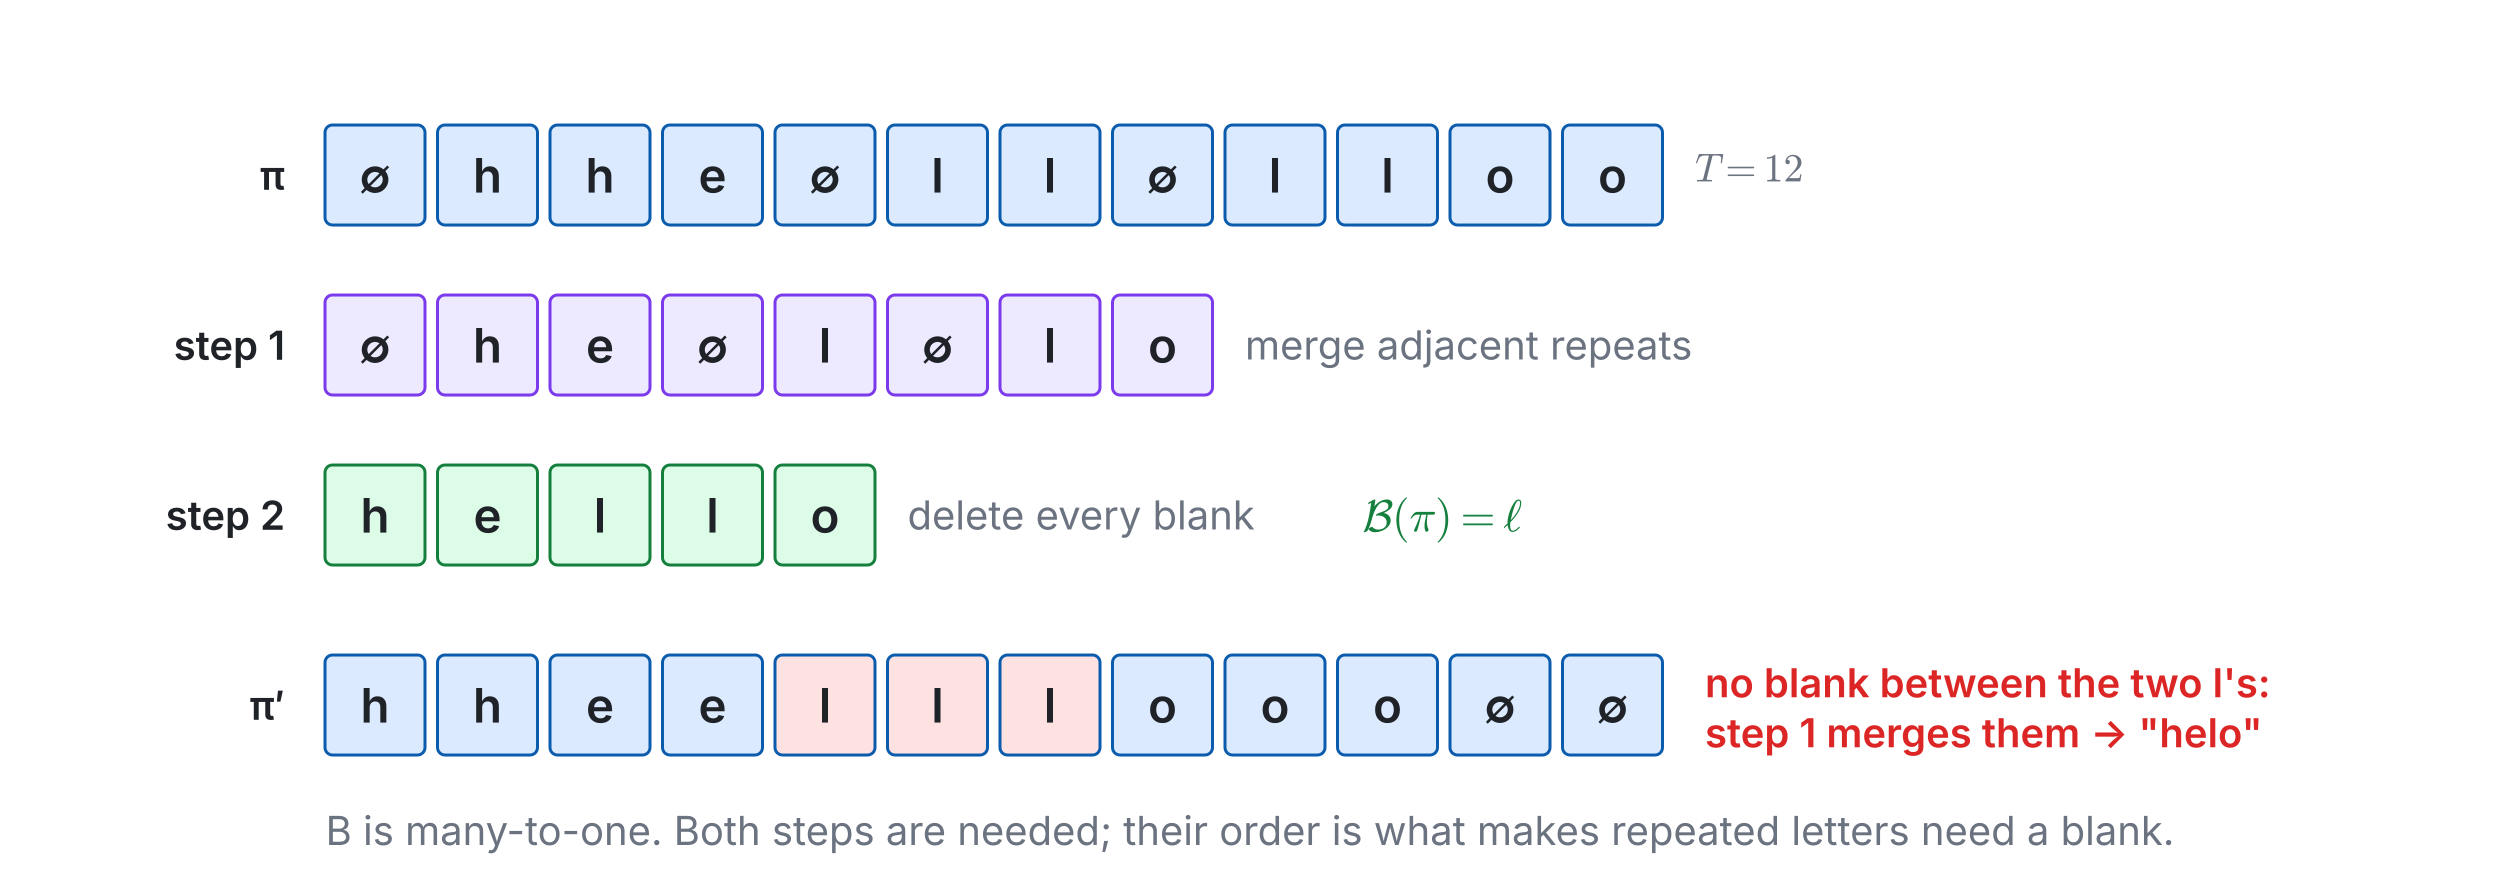
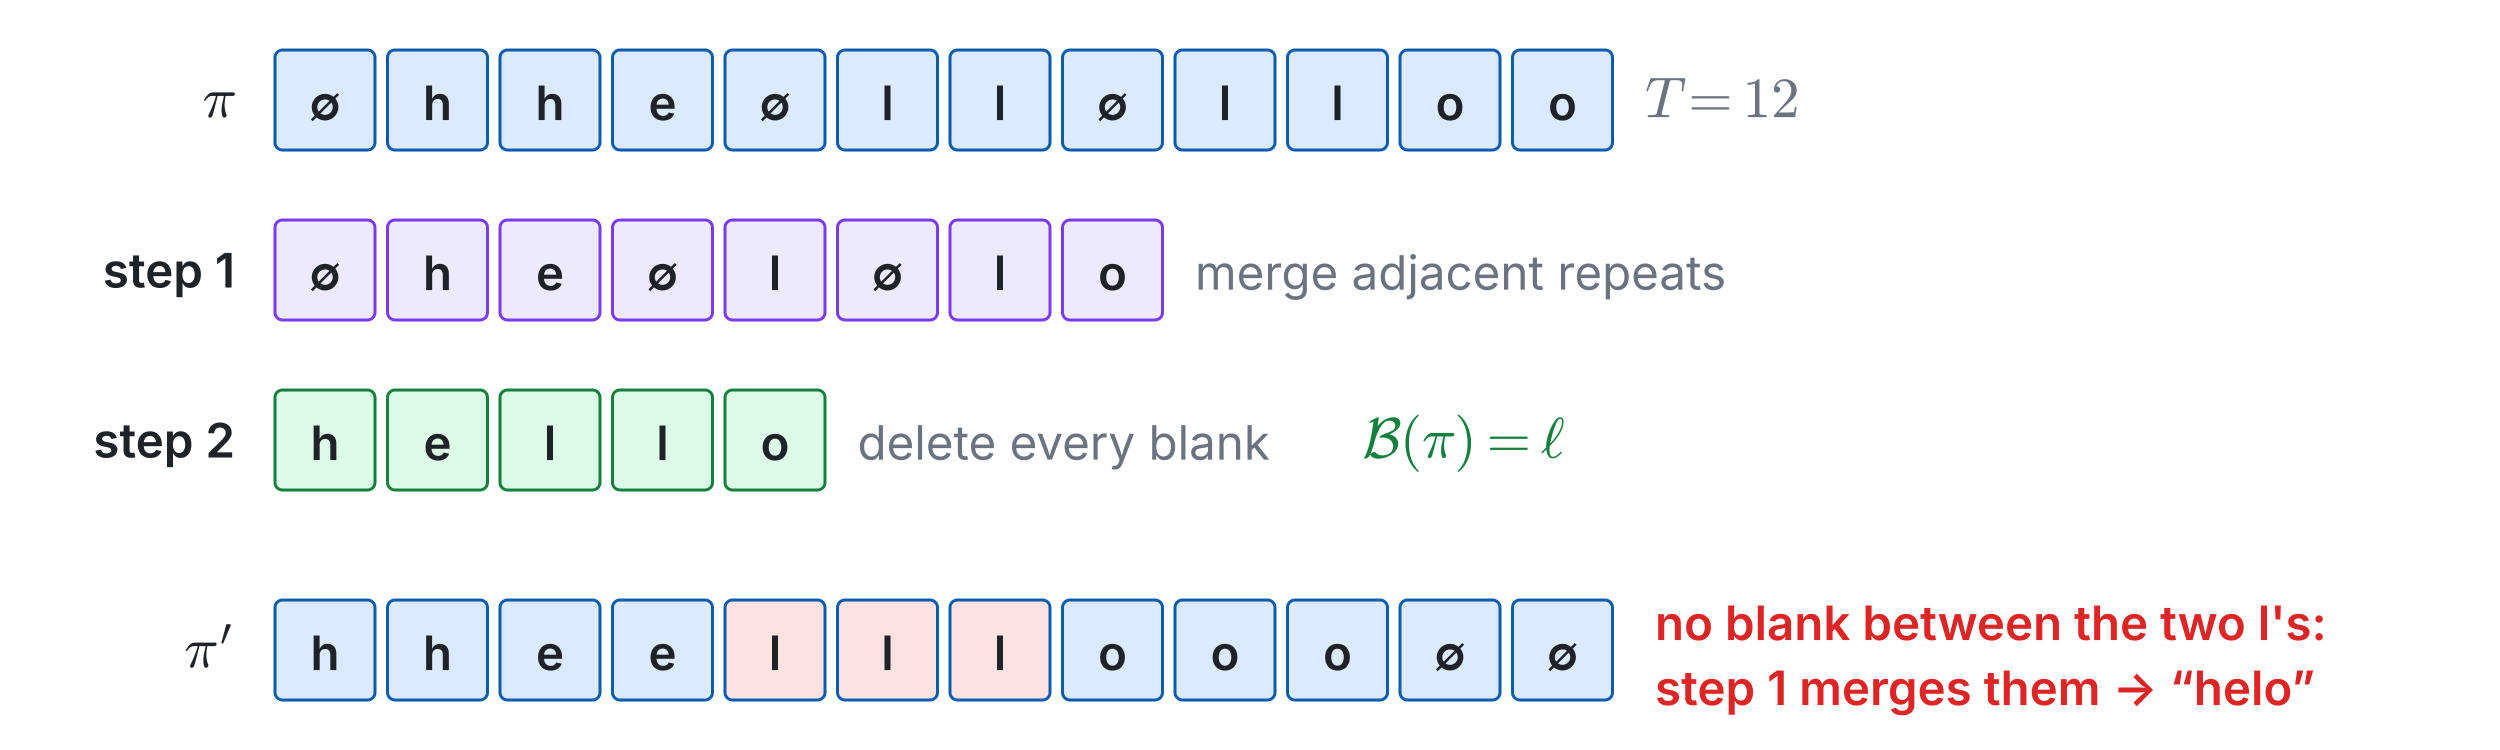
- <svg xmlns="http://www.w3.org/2000/svg" xmlns:xlink="http://www.w3.org/1999/xlink" viewBox="0 0 1000 350" width="100%" role="img" font-family="system-ui,-apple-system,Segoe UI,sans-serif">
+ <svg xmlns="http://www.w3.org/2000/svg" xmlns:xlink="http://www.w3.org/1999/xlink" viewBox="0 0 1000 300" width="100%" role="img" font-family="system-ui,-apple-system,Segoe UI,sans-serif">
  <g class="fragment" data-fragment-index="0">
-     <rect x="130.0" y="50.0" width="40.0" height="40.0" rx="3" fill="#dbeafe" stroke="#0b5cad" stroke-width="1.2" />
-     <text x="150.0" y="70.0" font-size="19" font-weight="600" fill="#1f2328" text-anchor="middle" dominant-baseline="middle">∅</text>
-     <rect x="175.0" y="50.0" width="40.0" height="40.0" rx="3" fill="#dbeafe" stroke="#0b5cad" stroke-width="1.2" />
-     <text x="195.0" y="70.0" font-size="19" font-weight="600" fill="#1f2328" text-anchor="middle" dominant-baseline="middle">h</text>
-     <rect x="220.0" y="50.0" width="40.0" height="40.0" rx="3" fill="#dbeafe" stroke="#0b5cad" stroke-width="1.2" />
-     <text x="240.0" y="70.0" font-size="19" font-weight="600" fill="#1f2328" text-anchor="middle" dominant-baseline="middle">h</text>
-     <rect x="265.0" y="50.0" width="40.0" height="40.0" rx="3" fill="#dbeafe" stroke="#0b5cad" stroke-width="1.2" />
-     <text x="285.0" y="70.0" font-size="19" font-weight="600" fill="#1f2328" text-anchor="middle" dominant-baseline="middle">e</text>
-     <rect x="310.0" y="50.0" width="40.0" height="40.0" rx="3" fill="#dbeafe" stroke="#0b5cad" stroke-width="1.2" />
-     <text x="330.0" y="70.0" font-size="19" font-weight="600" fill="#1f2328" text-anchor="middle" dominant-baseline="middle">∅</text>
-     <rect x="355.0" y="50.0" width="40.0" height="40.0" rx="3" fill="#dbeafe" stroke="#0b5cad" stroke-width="1.2" />
-     <text x="375.0" y="70.0" font-size="19" font-weight="600" fill="#1f2328" text-anchor="middle" dominant-baseline="middle">l</text>
-     <rect x="400.0" y="50.0" width="40.0" height="40.0" rx="3" fill="#dbeafe" stroke="#0b5cad" stroke-width="1.2" />
-     <text x="420.0" y="70.0" font-size="19" font-weight="600" fill="#1f2328" text-anchor="middle" dominant-baseline="middle">l</text>
-     <rect x="445.0" y="50.0" width="40.0" height="40.0" rx="3" fill="#dbeafe" stroke="#0b5cad" stroke-width="1.2" />
-     <text x="465.0" y="70.0" font-size="19" font-weight="600" fill="#1f2328" text-anchor="middle" dominant-baseline="middle">∅</text>
-     <rect x="490.0" y="50.0" width="40.0" height="40.0" rx="3" fill="#dbeafe" stroke="#0b5cad" stroke-width="1.2" />
-     <text x="510.0" y="70.0" font-size="19" font-weight="600" fill="#1f2328" text-anchor="middle" dominant-baseline="middle">l</text>
-     <rect x="535.0" y="50.0" width="40.0" height="40.0" rx="3" fill="#dbeafe" stroke="#0b5cad" stroke-width="1.2" />
-     <text x="555.0" y="70.0" font-size="19" font-weight="600" fill="#1f2328" text-anchor="middle" dominant-baseline="middle">l</text>
-     <rect x="580.0" y="50.0" width="40.0" height="40.0" rx="3" fill="#dbeafe" stroke="#0b5cad" stroke-width="1.2" />
-     <text x="600.0" y="70.0" font-size="19" font-weight="600" fill="#1f2328" text-anchor="middle" dominant-baseline="middle">o</text>
-     <rect x="625.0" y="50.0" width="40.0" height="40.0" rx="3" fill="#dbeafe" stroke="#0b5cad" stroke-width="1.2" />
-     <text x="645.0" y="70.0" font-size="19" font-weight="600" fill="#1f2328" text-anchor="middle" dominant-baseline="middle">o</text>
-     <text x="114.0" y="70.0" font-size="16" font-weight="600" fill="#1f2328" text-anchor="end" dominant-baseline="middle">π</text>
-     <svg x="678" y="60.515" width="43.52" height="15.485" viewBox="0 0 43.52 15.485">
+     <rect x="110.0" y="20.0" width="40.0" height="40.0" rx="3" fill="#dbeafe" stroke="#0b5cad" stroke-width="1.2" />
+     <text x="130.0" y="41.0" font-size="19" font-weight="600" fill="#1f2328" text-anchor="middle" dominant-baseline="middle">∅</text>
+     <rect x="155.0" y="20.0" width="40.0" height="40.0" rx="3" fill="#dbeafe" stroke="#0b5cad" stroke-width="1.2" />
+     <text x="175.0" y="41.0" font-size="19" font-weight="600" fill="#1f2328" text-anchor="middle" dominant-baseline="middle">h</text>
+     <rect x="200.0" y="20.0" width="40.0" height="40.0" rx="3" fill="#dbeafe" stroke="#0b5cad" stroke-width="1.2" />
+     <text x="220.0" y="41.0" font-size="19" font-weight="600" fill="#1f2328" text-anchor="middle" dominant-baseline="middle">h</text>
+     <rect x="245.0" y="20.0" width="40.0" height="40.0" rx="3" fill="#dbeafe" stroke="#0b5cad" stroke-width="1.2" />
+     <text x="265.0" y="41.0" font-size="19" font-weight="600" fill="#1f2328" text-anchor="middle" dominant-baseline="middle">e</text>
+     <rect x="290.0" y="20.0" width="40.0" height="40.0" rx="3" fill="#dbeafe" stroke="#0b5cad" stroke-width="1.2" />
+     <text x="310.0" y="41.0" font-size="19" font-weight="600" fill="#1f2328" text-anchor="middle" dominant-baseline="middle">∅</text>
+     <rect x="335.0" y="20.0" width="40.0" height="40.0" rx="3" fill="#dbeafe" stroke="#0b5cad" stroke-width="1.2" />
+     <text x="355.0" y="41.0" font-size="19" font-weight="600" fill="#1f2328" text-anchor="middle" dominant-baseline="middle">l</text>
+     <rect x="380.0" y="20.0" width="40.0" height="40.0" rx="3" fill="#dbeafe" stroke="#0b5cad" stroke-width="1.2" />
+     <text x="400.0" y="41.0" font-size="19" font-weight="600" fill="#1f2328" text-anchor="middle" dominant-baseline="middle">l</text>
+     <rect x="425.0" y="20.0" width="40.0" height="40.0" rx="3" fill="#dbeafe" stroke="#0b5cad" stroke-width="1.2" />
+     <text x="445.0" y="41.0" font-size="19" font-weight="600" fill="#1f2328" text-anchor="middle" dominant-baseline="middle">∅</text>
+     <rect x="470.0" y="20.0" width="40.0" height="40.0" rx="3" fill="#dbeafe" stroke="#0b5cad" stroke-width="1.2" />
+     <text x="490.0" y="41.0" font-size="19" font-weight="600" fill="#1f2328" text-anchor="middle" dominant-baseline="middle">l</text>
+     <rect x="515.0" y="20.0" width="40.0" height="40.0" rx="3" fill="#dbeafe" stroke="#0b5cad" stroke-width="1.2" />
+     <text x="535.0" y="41.0" font-size="19" font-weight="600" fill="#1f2328" text-anchor="middle" dominant-baseline="middle">l</text>
+     <rect x="560.0" y="20.0" width="40.0" height="40.0" rx="3" fill="#dbeafe" stroke="#0b5cad" stroke-width="1.2" />
+     <text x="580.0" y="41.0" font-size="19" font-weight="600" fill="#1f2328" text-anchor="middle" dominant-baseline="middle">o</text>
+     <rect x="605.0" y="20.0" width="40.0" height="40.0" rx="3" fill="#dbeafe" stroke="#0b5cad" stroke-width="1.2" />
+     <text x="625.0" y="41.0" font-size="19" font-weight="600" fill="#1f2328" text-anchor="middle" dominant-baseline="middle">o</text>
+     <svg x="81.004" y="29.676" width="12.996" height="22.066" viewBox="0 0 12.996 22.066">
      <defs>
        <style type="text/css">*{stroke-linejoin: round; stroke-linecap: butt}</style>
      </defs>
      <g id="w3t26-figure_1">
        <g id="w3t26-patch_1">
-           <path d="M 0 15.485  L 43.52 15.485  L 43.52 0  L 0 0  L 0 15.485  z " style="fill: none" />
+           <path d="M 0 22.066  L 12.996 22.066  L 12.996 0  L 0 0  L 0 22.066  z " style="fill: none" />
        </g>
        <g id="w3t26-text_1">
-           <g style="fill: #6b7280" transform="translate(0 12.1575) scale(0.16 -0.16)">
+           <g style="fill: #1f2328" transform="translate(0 17.32444) scale(0.228 -0.228)">
            <defs>
-               <path id="w3t26-Cmmi10-54" d="M 294 84  Q 297 100 308 140  Q 319 181 336 203  Q 353 225 384 225  Q 934 225 1113 256  Q 1284 300 1319 441  L 2194 3956  Q 2222 4034 2222 4097  Q 2222 4147 1997 4147  L 1625 4147  Q 1197 4147 964 4015  Q 731 3884 622 3668  Q 513 3453 341 2963  Q 319 2906 275 2906  L 219 2906  Q 153 2906 153 2988  L 609 4313  Q 622 4372 672 4372  L 4453 4372  Q 4519 4372 4519 4288  L 4306 2963  Q 4306 2944 4284 2925  Q 4263 2906 4244 2906  L 4184 2906  Q 4122 2906 4122 2988  Q 4191 3441 4191 3628  Q 4191 3853 4097 3968  Q 4003 4084 3853 4115  Q 3703 4147 3463 4147  L 3084 4147  Q 2913 4147 2853 4115  Q 2794 4084 2753 3928  L 1875 416  Q 1872 403 1870 390  Q 1869 378 1863 359  Q 1863 278 1959 256  Q 2125 225 2669 225  Q 2731 225 2731 141  Q 2709 50 2696 25  Q 2684 0 2625 0  L 359 0  Q 294 0 294 84  z " transform="scale(0.015625)" />
-               <path id="w3t26-Cmr10-3d" d="M 481 850  Q 428 850 393 890  Q 359 931 359 978  Q 359 1031 393 1068  Q 428 1106 481 1106  L 4500 1106  Q 4547 1106 4581 1068  Q 4616 1031 4616 978  Q 4616 931 4581 890  Q 4547 850 4500 850  L 481 850  z M 481 2094  Q 428 2094 393 2131  Q 359 2169 359 2222  Q 359 2269 393 2309  Q 428 2350 481 2350  L 4500 2350  Q 4547 2350 4581 2309  Q 4616 2269 4616 2222  Q 4616 2169 4581 2131  Q 4547 2094 4500 2094  L 481 2094  z " transform="scale(0.015625)" />
-               <path id="w3t26-Cmr10-31" d="M 594 0  L 594 225  Q 1394 225 1394 428  L 1394 3788  Q 1063 3628 556 3628  L 556 3853  Q 1341 3853 1741 4263  L 1831 4263  Q 1853 4263 1873 4245  Q 1894 4228 1894 4206  L 1894 428  Q 1894 225 2694 225  L 2694 0  L 594 0  z " transform="scale(0.015625)" />
-               <path id="w3t26-Cmr10-32" d="M 319 0  L 319 172  Q 319 188 331 206  L 1325 1306  Q 1550 1550 1690 1715  Q 1831 1881 1968 2097  Q 2106 2313 2186 2536  Q 2266 2759 2266 3009  Q 2266 3272 2169 3511  Q 2072 3750 1880 3894  Q 1688 4038 1416 4038  Q 1138 4038 916 3870  Q 694 3703 603 3438  Q 628 3444 672 3444  Q 816 3444 917 3347  Q 1019 3250 1019 3097  Q 1019 2950 917 2848  Q 816 2747 672 2747  Q 522 2747 420 2851  Q 319 2956 319 3097  Q 319 3338 409 3548  Q 500 3759 670 3923  Q 841 4088 1055 4175  Q 1269 4263 1509 4263  Q 1875 4263 2190 4108  Q 2506 3953 2690 3670  Q 2875 3388 2875 3009  Q 2875 2731 2753 2481  Q 2631 2231 2440 2026  Q 2250 1822 1953 1562  Q 1656 1303 1563 1216  L 838 519  L 1453 519  Q 1906 519 2211 526  Q 2516 534 2534 550  Q 2609 631 2688 1141  L 2875 1141  L 2694 0  L 319 0  z " transform="scale(0.015625)" />
+               <path id="w3t26-Cmmi10-bc" d="M 647 109  Q 647 144 672 213  Q 850 584 1004 942  Q 1159 1300 1282 1639  Q 1406 1978 1509 2363  L 1100 2363  Q 866 2363 662 2216  Q 459 2069 325 1844  Q 313 1819 288 1819  L 213 1819  Q 153 1819 153 1881  Q 153 1894 166 1919  Q 375 2275 614 2517  Q 853 2759 1153 2759  L 3475 2759  Q 3541 2759 3587 2715  Q 3634 2672 3634 2597  Q 3634 2503 3567 2433  Q 3500 2363 3406 2363  L 2591 2363  Q 2488 1859 2478 1381  Q 2478 766 2694 269  Q 2713 231 2713 191  Q 2713 122 2672 62  Q 2631 3 2567 -34  Q 2503 -72 2431 -72  Q 2263 -72 2200 203  Q 2138 478 2138 738  Q 2138 1103 2200 1442  Q 2263 1781 2400 2363  L 1703 2363  Q 1197 313 1094 103  Q 1003 -72 844 -72  Q 766 -72 706 -20  Q 647 31 647 109  z " transform="scale(0.015625)" />
            </defs>
-             <use xlink:href="#w3t26-Cmmi10-54" transform="translate(0 0.6875)" />
-             <use xlink:href="#w3t26-Cmr10-3d" transform="translate(75.95703 0.6875)" />
-             <use xlink:href="#w3t26-Cmr10-31" transform="translate(171.2012 0.6875)" />
-             <use xlink:href="#w3t26-Cmr10-32" transform="translate(221.2012 0.6875)" />
+             <use xlink:href="#w3t26-Cmmi10-bc" transform="translate(0 0.890625)" />
+           </g>
+         </g>
+       </g>
+     </svg>
+     <svg x="658" y="29.676" width="62.016" height="22.066" viewBox="0 0 62.016 22.066">
+       <defs>
+         <style type="text/css">*{stroke-linejoin: round; stroke-linecap: butt}</style>
+       </defs>
+       <g id="w3t27-figure_1">
+         <g id="w3t27-patch_1">
+           <path d="M 0 22.066  L 62.016 22.066  L 62.016 0  L 0 0  L 0 22.066  z " style="fill: none" />
+         </g>
+         <g id="w3t27-text_1">
+           <g style="fill: #6b7280" transform="translate(0 17.32444) scale(0.228 -0.228)">
+             <defs>
+               <path id="w3t27-Cmmi10-54" d="M 294 84  Q 297 100 308 140  Q 319 181 336 203  Q 353 225 384 225  Q 934 225 1113 256  Q 1284 300 1319 441  L 2194 3956  Q 2222 4034 2222 4097  Q 2222 4147 1997 4147  L 1625 4147  Q 1197 4147 964 4015  Q 731 3884 622 3668  Q 513 3453 341 2963  Q 319 2906 275 2906  L 219 2906  Q 153 2906 153 2988  L 609 4313  Q 622 4372 672 4372  L 4453 4372  Q 4519 4372 4519 4288  L 4306 2963  Q 4306 2944 4284 2925  Q 4263 2906 4244 2906  L 4184 2906  Q 4122 2906 4122 2988  Q 4191 3441 4191 3628  Q 4191 3853 4097 3968  Q 4003 4084 3853 4115  Q 3703 4147 3463 4147  L 3084 4147  Q 2913 4147 2853 4115  Q 2794 4084 2753 3928  L 1875 416  Q 1872 403 1870 390  Q 1869 378 1863 359  Q 1863 278 1959 256  Q 2125 225 2669 225  Q 2731 225 2731 141  Q 2709 50 2696 25  Q 2684 0 2625 0  L 359 0  Q 294 0 294 84  z " transform="scale(0.015625)" />
+               <path id="w3t27-Cmr10-3d" d="M 481 850  Q 428 850 393 890  Q 359 931 359 978  Q 359 1031 393 1068  Q 428 1106 481 1106  L 4500 1106  Q 4547 1106 4581 1068  Q 4616 1031 4616 978  Q 4616 931 4581 890  Q 4547 850 4500 850  L 481 850  z M 481 2094  Q 428 2094 393 2131  Q 359 2169 359 2222  Q 359 2269 393 2309  Q 428 2350 481 2350  L 4500 2350  Q 4547 2350 4581 2309  Q 4616 2269 4616 2222  Q 4616 2169 4581 2131  Q 4547 2094 4500 2094  L 481 2094  z " transform="scale(0.015625)" />
+               <path id="w3t27-Cmr10-31" d="M 594 0  L 594 225  Q 1394 225 1394 428  L 1394 3788  Q 1063 3628 556 3628  L 556 3853  Q 1341 3853 1741 4263  L 1831 4263  Q 1853 4263 1873 4245  Q 1894 4228 1894 4206  L 1894 428  Q 1894 225 2694 225  L 2694 0  L 594 0  z " transform="scale(0.015625)" />
+               <path id="w3t27-Cmr10-32" d="M 319 0  L 319 172  Q 319 188 331 206  L 1325 1306  Q 1550 1550 1690 1715  Q 1831 1881 1968 2097  Q 2106 2313 2186 2536  Q 2266 2759 2266 3009  Q 2266 3272 2169 3511  Q 2072 3750 1880 3894  Q 1688 4038 1416 4038  Q 1138 4038 916 3870  Q 694 3703 603 3438  Q 628 3444 672 3444  Q 816 3444 917 3347  Q 1019 3250 1019 3097  Q 1019 2950 917 2848  Q 816 2747 672 2747  Q 522 2747 420 2851  Q 319 2956 319 3097  Q 319 3338 409 3548  Q 500 3759 670 3923  Q 841 4088 1055 4175  Q 1269 4263 1509 4263  Q 1875 4263 2190 4108  Q 2506 3953 2690 3670  Q 2875 3388 2875 3009  Q 2875 2731 2753 2481  Q 2631 2231 2440 2026  Q 2250 1822 1953 1562  Q 1656 1303 1563 1216  L 838 519  L 1453 519  Q 1906 519 2211 526  Q 2516 534 2534 550  Q 2609 631 2688 1141  L 2875 1141  L 2694 0  L 319 0  z " transform="scale(0.015625)" />
+             </defs>
+             <use xlink:href="#w3t27-Cmmi10-54" transform="translate(0 0.6875)" />
+             <use xlink:href="#w3t27-Cmr10-3d" transform="translate(75.95703 0.6875)" />
+             <use xlink:href="#w3t27-Cmr10-31" transform="translate(171.2012 0.6875)" />
+             <use xlink:href="#w3t27-Cmr10-32" transform="translate(221.2012 0.6875)" />
          </g>
        </g>
      </g>
    </svg>
  </g>
  <g class="fragment" data-fragment-index="1">
-     <rect x="130.0" y="118.0" width="40.0" height="40.0" rx="3" fill="#ede9fe" stroke="#7c3aed" stroke-width="1.2" />
-     <text x="150.0" y="138.0" font-size="19" font-weight="600" fill="#1f2328" text-anchor="middle" dominant-baseline="middle">∅</text>
-     <rect x="175.0" y="118.0" width="40.0" height="40.0" rx="3" fill="#ede9fe" stroke="#7c3aed" stroke-width="1.2" />
-     <text x="195.0" y="138.0" font-size="19" font-weight="600" fill="#1f2328" text-anchor="middle" dominant-baseline="middle">h</text>
-     <rect x="220.0" y="118.0" width="40.0" height="40.0" rx="3" fill="#ede9fe" stroke="#7c3aed" stroke-width="1.2" />
-     <text x="240.0" y="138.0" font-size="19" font-weight="600" fill="#1f2328" text-anchor="middle" dominant-baseline="middle">e</text>
-     <rect x="265.0" y="118.0" width="40.0" height="40.0" rx="3" fill="#ede9fe" stroke="#7c3aed" stroke-width="1.2" />
-     <text x="285.0" y="138.0" font-size="19" font-weight="600" fill="#1f2328" text-anchor="middle" dominant-baseline="middle">∅</text>
-     <rect x="310.0" y="118.0" width="40.0" height="40.0" rx="3" fill="#ede9fe" stroke="#7c3aed" stroke-width="1.2" />
-     <text x="330.0" y="138.0" font-size="19" font-weight="600" fill="#1f2328" text-anchor="middle" dominant-baseline="middle">l</text>
-     <rect x="355.0" y="118.0" width="40.0" height="40.0" rx="3" fill="#ede9fe" stroke="#7c3aed" stroke-width="1.2" />
-     <text x="375.0" y="138.0" font-size="19" font-weight="600" fill="#1f2328" text-anchor="middle" dominant-baseline="middle">∅</text>
-     <rect x="400.0" y="118.0" width="40.0" height="40.0" rx="3" fill="#ede9fe" stroke="#7c3aed" stroke-width="1.2" />
-     <text x="420.0" y="138.0" font-size="19" font-weight="600" fill="#1f2328" text-anchor="middle" dominant-baseline="middle">l</text>
-     <rect x="445.0" y="118.0" width="40.0" height="40.0" rx="3" fill="#ede9fe" stroke="#7c3aed" stroke-width="1.2" />
-     <text x="465.0" y="138.0" font-size="19" font-weight="600" fill="#1f2328" text-anchor="middle" dominant-baseline="middle">o</text>
-     <text x="114.0" y="138.0" font-size="16" font-weight="600" fill="#1f2328" text-anchor="end" dominant-baseline="middle">step 1</text>
-     <text x="498.0" y="138.0" font-size="16" font-weight="400" fill="#6b7280" text-anchor="start" dominant-baseline="middle">merge adjacent repeats</text>
+     <rect x="110.0" y="88.0" width="40.0" height="40.0" rx="3" fill="#ede9fe" stroke="#7c3aed" stroke-width="1.2" />
+     <text x="130.0" y="109.0" font-size="19" font-weight="600" fill="#1f2328" text-anchor="middle" dominant-baseline="middle">∅</text>
+     <rect x="155.0" y="88.0" width="40.0" height="40.0" rx="3" fill="#ede9fe" stroke="#7c3aed" stroke-width="1.2" />
+     <text x="175.0" y="109.0" font-size="19" font-weight="600" fill="#1f2328" text-anchor="middle" dominant-baseline="middle">h</text>
+     <rect x="200.0" y="88.0" width="40.0" height="40.0" rx="3" fill="#ede9fe" stroke="#7c3aed" stroke-width="1.2" />
+     <text x="220.0" y="109.0" font-size="19" font-weight="600" fill="#1f2328" text-anchor="middle" dominant-baseline="middle">e</text>
+     <rect x="245.0" y="88.0" width="40.0" height="40.0" rx="3" fill="#ede9fe" stroke="#7c3aed" stroke-width="1.2" />
+     <text x="265.0" y="109.0" font-size="19" font-weight="600" fill="#1f2328" text-anchor="middle" dominant-baseline="middle">∅</text>
+     <rect x="290.0" y="88.0" width="40.0" height="40.0" rx="3" fill="#ede9fe" stroke="#7c3aed" stroke-width="1.2" />
+     <text x="310.0" y="109.0" font-size="19" font-weight="600" fill="#1f2328" text-anchor="middle" dominant-baseline="middle">l</text>
+     <rect x="335.0" y="88.0" width="40.0" height="40.0" rx="3" fill="#ede9fe" stroke="#7c3aed" stroke-width="1.2" />
+     <text x="355.0" y="109.0" font-size="19" font-weight="600" fill="#1f2328" text-anchor="middle" dominant-baseline="middle">∅</text>
+     <rect x="380.0" y="88.0" width="40.0" height="40.0" rx="3" fill="#ede9fe" stroke="#7c3aed" stroke-width="1.2" />
+     <text x="400.0" y="109.0" font-size="19" font-weight="600" fill="#1f2328" text-anchor="middle" dominant-baseline="middle">l</text>
+     <rect x="425.0" y="88.0" width="40.0" height="40.0" rx="3" fill="#ede9fe" stroke="#7c3aed" stroke-width="1.2" />
+     <text x="445.0" y="109.0" font-size="19" font-weight="600" fill="#1f2328" text-anchor="middle" dominant-baseline="middle">o</text>
+     <text x="94.0" y="115.0" font-size="19" font-weight="600" fill="#1f2328" text-anchor="end" dominant-baseline="auto">step 1</text>
+     <text x="478.0" y="109.0" font-size="19" font-weight="400" fill="#6b7280" text-anchor="start" dominant-baseline="middle">merge adjacent repeats</text>
  </g>
  <g class="fragment" data-fragment-index="2">
-     <rect x="130.0" y="186.0" width="40.0" height="40.0" rx="3" fill="#dcfce7" stroke="#15803d" stroke-width="1.2" />
-     <text x="150.0" y="206.0" font-size="19" font-weight="600" fill="#1f2328" text-anchor="middle" dominant-baseline="middle">h</text>
-     <rect x="175.0" y="186.0" width="40.0" height="40.0" rx="3" fill="#dcfce7" stroke="#15803d" stroke-width="1.2" />
-     <text x="195.0" y="206.0" font-size="19" font-weight="600" fill="#1f2328" text-anchor="middle" dominant-baseline="middle">e</text>
-     <rect x="220.0" y="186.0" width="40.0" height="40.0" rx="3" fill="#dcfce7" stroke="#15803d" stroke-width="1.2" />
-     <text x="240.0" y="206.0" font-size="19" font-weight="600" fill="#1f2328" text-anchor="middle" dominant-baseline="middle">l</text>
-     <rect x="265.0" y="186.0" width="40.0" height="40.0" rx="3" fill="#dcfce7" stroke="#15803d" stroke-width="1.2" />
-     <text x="285.0" y="206.0" font-size="19" font-weight="600" fill="#1f2328" text-anchor="middle" dominant-baseline="middle">l</text>
-     <rect x="310.0" y="186.0" width="40.0" height="40.0" rx="3" fill="#dcfce7" stroke="#15803d" stroke-width="1.2" />
-     <text x="330.0" y="206.0" font-size="19" font-weight="600" fill="#1f2328" text-anchor="middle" dominant-baseline="middle">o</text>
-     <text x="114.0" y="206.0" font-size="16" font-weight="600" fill="#1f2328" text-anchor="end" dominant-baseline="middle">step 2</text>
-     <text x="363.0" y="206.0" font-size="16" font-weight="400" fill="#6b7280" text-anchor="start" dominant-baseline="middle">delete every blank</text>
-     <svg x="545" y="199" width="63.9" height="18" viewBox="0 0 63.9 18">
+     <rect x="110.0" y="156.0" width="40.0" height="40.0" rx="3" fill="#dcfce7" stroke="#15803d" stroke-width="1.2" />
+     <text x="130.0" y="177.0" font-size="19" font-weight="600" fill="#1f2328" text-anchor="middle" dominant-baseline="middle">h</text>
+     <rect x="155.0" y="156.0" width="40.0" height="40.0" rx="3" fill="#dcfce7" stroke="#15803d" stroke-width="1.2" />
+     <text x="175.0" y="177.0" font-size="19" font-weight="600" fill="#1f2328" text-anchor="middle" dominant-baseline="middle">e</text>
+     <rect x="200.0" y="156.0" width="40.0" height="40.0" rx="3" fill="#dcfce7" stroke="#15803d" stroke-width="1.2" />
+     <text x="220.0" y="177.0" font-size="19" font-weight="600" fill="#1f2328" text-anchor="middle" dominant-baseline="middle">l</text>
+     <rect x="245.0" y="156.0" width="40.0" height="40.0" rx="3" fill="#dcfce7" stroke="#15803d" stroke-width="1.2" />
+     <text x="265.0" y="177.0" font-size="19" font-weight="600" fill="#1f2328" text-anchor="middle" dominant-baseline="middle">l</text>
+     <rect x="290.0" y="156.0" width="40.0" height="40.0" rx="3" fill="#dcfce7" stroke="#15803d" stroke-width="1.2" />
+     <text x="310.0" y="177.0" font-size="19" font-weight="600" fill="#1f2328" text-anchor="middle" dominant-baseline="middle">o</text>
+     <text x="94.0" y="183.0" font-size="19" font-weight="600" fill="#1f2328" text-anchor="end" dominant-baseline="auto">step 2</text>
+     <text x="343.0" y="177.0" font-size="19" font-weight="400" fill="#6b7280" text-anchor="start" dominant-baseline="middle">delete every blank</text>
+     <svg x="545" y="165.9" width="80.94" height="22.8" viewBox="0 0 80.94 22.8">
      <defs>
        <style type="text/css">*{stroke-linejoin: round; stroke-linecap: butt}</style>
      </defs>
-       <g id="w3t27-figure_1">
-         <g id="w3t27-patch_1">
-           <path d="M 0 18  L 63.9 18  L 63.9 0  L 0 0  L 0 18  z " style="fill: none" />
+       <g id="w3t28-figure_1">
+         <g id="w3t28-patch_1">
+           <path d="M 0 22.8  L 80.94 22.8  L 80.94 0  L 0 0  L 0 22.8  z " style="fill: none" />
        </g>
-         <g id="w3t27-text_1">
-           <g style="fill: #15803d" transform="translate(0 13.5) scale(0.18 -0.18)">
+         <g id="w3t28-text_1">
+           <g style="fill: #15803d" transform="translate(0 17.1) scale(0.228 -0.228)">
            <defs>
-               <path id="w3t27-Cmsy10-42" d="M 238 -141  Q 191 -116 191 -91  Q 191 -72 197 -56  Q 409 341 576 848  Q 744 1356 869 1911  Q 994 2466 1081 2983  Q 1169 3500 1241 4044  L 1050 3950  Q 953 3900 856 3891  L 825 3891  Q 781 3913 781 3944  Q 781 4050 1031 4191  L 1509 4434  Q 1644 4506 1747 4513  L 1784 4513  Q 1831 4497 1831 4453  Q 1766 3963 1697 3547  Q 1859 3753 2053 3923  Q 2247 4094 2476 4230  Q 2706 4366 2959 4442  Q 3213 4519 3456 4519  L 3494 4519  Q 3800 4519 4025 4342  Q 4250 4166 4250 3866  Q 4250 3450 3889 3131  Q 3528 2813 3034 2591  Q 3456 2516 3731 2236  Q 4006 1956 4006 1544  Q 4006 1169 3800 856  Q 3594 544 3256 320  Q 2919 97 2530 -22  Q 2141 -141 1791 -141  L 1753 -141  Q 1500 -141 1259 -36  Q 1019 69 872 263  Q 856 284 856 300  Q 856 400 1040 508  Q 1225 616 1350 628  L 1381 628  Q 1403 619 1523 505  Q 1644 391 1728 347  Q 1953 238 2222 238  Q 2566 238 2837 350  Q 3109 463 3273 694  Q 3438 925 3438 1269  Q 3438 1575 3275 1794  Q 3113 2013 2844 2127  Q 2575 2241 2284 2241  Q 2178 2241 1984 2216  L 1947 2216  Q 1922 2228 1911 2237  Q 1900 2247 1900 2266  Q 1900 2338 2034 2438  Q 2163 2531 2411 2620  Q 2659 2709 2995 2839  Q 3331 2969 3506 3144  Q 3681 3319 3681 3591  Q 3681 3759 3589 3886  Q 3497 4013 3345 4077  Q 3194 4141 3034 4141  Q 2678 4141 2422 3909  Q 2166 3678 1941 3291  Q 1722 2906 1555 2442  Q 1388 1978 1259 1459  Q 1100 816 756 153  Q 694 41 548 -43  Q 403 -128 269 -141  L 238 -141  z " transform="scale(0.015625)" />
-               <path id="w3t27-Cmr10-28" d="M 1984 -1588  Q 1628 -1306 1370 -942  Q 1113 -578 948 -165  Q 784 247 703 697  Q 622 1147 622 1600  Q 622 2059 703 2509  Q 784 2959 951 3375  Q 1119 3791 1378 4153  Q 1638 4516 1984 4788  Q 1984 4800 2016 4800  L 2075 4800  Q 2094 4800 2109 4783  Q 2125 4766 2125 4744  Q 2125 4716 2113 4703  Q 1800 4397 1592 4047  Q 1384 3697 1257 3301  Q 1131 2906 1075 2482  Q 1019 2059 1019 1600  Q 1019 -434 2106 -1491  Q 2125 -1509 2125 -1544  Q 2125 -1559 2108 -1579  Q 2091 -1600 2075 -1600  L 2016 -1600  Q 1984 -1600 1984 -1588  z " transform="scale(0.015625)" />
-               <path id="w3t27-Cmmi10-bc" d="M 647 109  Q 647 144 672 213  Q 850 584 1004 942  Q 1159 1300 1282 1639  Q 1406 1978 1509 2363  L 1100 2363  Q 866 2363 662 2216  Q 459 2069 325 1844  Q 313 1819 288 1819  L 213 1819  Q 153 1819 153 1881  Q 153 1894 166 1919  Q 375 2275 614 2517  Q 853 2759 1153 2759  L 3475 2759  Q 3541 2759 3587 2715  Q 3634 2672 3634 2597  Q 3634 2503 3567 2433  Q 3500 2363 3406 2363  L 2591 2363  Q 2488 1859 2478 1381  Q 2478 766 2694 269  Q 2713 231 2713 191  Q 2713 122 2672 62  Q 2631 3 2567 -34  Q 2503 -72 2431 -72  Q 2263 -72 2200 203  Q 2138 478 2138 738  Q 2138 1103 2200 1442  Q 2263 1781 2400 2363  L 1703 2363  Q 1197 313 1094 103  Q 1003 -72 844 -72  Q 766 -72 706 -20  Q 647 31 647 109  z " transform="scale(0.015625)" />
-               <path id="w3t27-Cmr10-29" d="M 416 -1600  Q 359 -1600 359 -1544  Q 359 -1516 372 -1503  Q 1466 -434 1466 1600  Q 1466 3634 384 4691  Q 359 4706 359 4744  Q 359 4766 376 4783  Q 394 4800 416 4800  L 475 4800  Q 494 4800 506 4788  Q 966 4425 1272 3906  Q 1578 3388 1720 2800  Q 1863 2213 1863 1600  Q 1863 1147 1786 708  Q 1709 269 1542 -157  Q 1375 -584 1119 -945  Q 863 -1306 506 -1588  Q 494 -1600 475 -1600  L 416 -1600  z " transform="scale(0.015625)" />
-               <path id="w3t27-Cmr10-3d" d="M 481 850  Q 428 850 393 890  Q 359 931 359 978  Q 359 1031 393 1068  Q 428 1106 481 1106  L 4500 1106  Q 4547 1106 4581 1068  Q 4616 1031 4616 978  Q 4616 931 4581 890  Q 4547 850 4500 850  L 481 850  z M 481 2094  Q 428 2094 393 2131  Q 359 2169 359 2222  Q 359 2269 393 2309  Q 428 2350 481 2350  L 4500 2350  Q 4547 2350 4581 2309  Q 4616 2269 4616 2222  Q 4616 2169 4581 2131  Q 4547 2094 4500 2094  L 481 2094  z " transform="scale(0.015625)" />
-               <path id="w3t27-Cmmi10-60" d="M 153 475  Q 125 475 94 509  Q 63 544 63 575  Q 63 628 594 1113  Q 594 1141 592 1159  Q 591 1178 588 1197  Q 588 1472 631 1758  Q 675 2044 751 2328  Q 828 2613 943 2922  Q 1059 3231 1178 3463  Q 1384 3884 1628 4198  Q 1872 4513 2169 4513  Q 2372 4513 2459 4373  Q 2547 4234 2547 4025  Q 2547 2853 991 1269  Q 966 994 966 878  Q 966 78 1331 78  Q 1488 78 1642 161  Q 1797 244 1908 341  Q 2019 438 2216 628  Q 2228 641 2253 641  Q 2288 641 2319 603  Q 2350 566 2350 531  Q 2350 509 2322 488  Q 2038 209 1809 56  Q 1581 -97 1319 -97  Q 981 -97 817 193  Q 653 484 609 884  Q 438 713 191 488  Q 184 475 153 475  z M 1044 1575  Q 1384 1938 1681 2338  Q 1978 2738 2176 3180  Q 2375 3622 2375 4044  Q 2375 4347 2163 4347  Q 1934 4347 1696 3801  Q 1459 3256 1290 2622  Q 1122 1988 1044 1575  z " transform="scale(0.015625)" />
+               <path id="w3t28-Cmsy10-42" d="M 238 -141  Q 191 -116 191 -91  Q 191 -72 197 -56  Q 409 341 576 848  Q 744 1356 869 1911  Q 994 2466 1081 2983  Q 1169 3500 1241 4044  L 1050 3950  Q 953 3900 856 3891  L 825 3891  Q 781 3913 781 3944  Q 781 4050 1031 4191  L 1509 4434  Q 1644 4506 1747 4513  L 1784 4513  Q 1831 4497 1831 4453  Q 1766 3963 1697 3547  Q 1859 3753 2053 3923  Q 2247 4094 2476 4230  Q 2706 4366 2959 4442  Q 3213 4519 3456 4519  L 3494 4519  Q 3800 4519 4025 4342  Q 4250 4166 4250 3866  Q 4250 3450 3889 3131  Q 3528 2813 3034 2591  Q 3456 2516 3731 2236  Q 4006 1956 4006 1544  Q 4006 1169 3800 856  Q 3594 544 3256 320  Q 2919 97 2530 -22  Q 2141 -141 1791 -141  L 1753 -141  Q 1500 -141 1259 -36  Q 1019 69 872 263  Q 856 284 856 300  Q 856 400 1040 508  Q 1225 616 1350 628  L 1381 628  Q 1403 619 1523 505  Q 1644 391 1728 347  Q 1953 238 2222 238  Q 2566 238 2837 350  Q 3109 463 3273 694  Q 3438 925 3438 1269  Q 3438 1575 3275 1794  Q 3113 2013 2844 2127  Q 2575 2241 2284 2241  Q 2178 2241 1984 2216  L 1947 2216  Q 1922 2228 1911 2237  Q 1900 2247 1900 2266  Q 1900 2338 2034 2438  Q 2163 2531 2411 2620  Q 2659 2709 2995 2839  Q 3331 2969 3506 3144  Q 3681 3319 3681 3591  Q 3681 3759 3589 3886  Q 3497 4013 3345 4077  Q 3194 4141 3034 4141  Q 2678 4141 2422 3909  Q 2166 3678 1941 3291  Q 1722 2906 1555 2442  Q 1388 1978 1259 1459  Q 1100 816 756 153  Q 694 41 548 -43  Q 403 -128 269 -141  L 238 -141  z " transform="scale(0.015625)" />
+               <path id="w3t28-Cmr10-28" d="M 1984 -1588  Q 1628 -1306 1370 -942  Q 1113 -578 948 -165  Q 784 247 703 697  Q 622 1147 622 1600  Q 622 2059 703 2509  Q 784 2959 951 3375  Q 1119 3791 1378 4153  Q 1638 4516 1984 4788  Q 1984 4800 2016 4800  L 2075 4800  Q 2094 4800 2109 4783  Q 2125 4766 2125 4744  Q 2125 4716 2113 4703  Q 1800 4397 1592 4047  Q 1384 3697 1257 3301  Q 1131 2906 1075 2482  Q 1019 2059 1019 1600  Q 1019 -434 2106 -1491  Q 2125 -1509 2125 -1544  Q 2125 -1559 2108 -1579  Q 2091 -1600 2075 -1600  L 2016 -1600  Q 1984 -1600 1984 -1588  z " transform="scale(0.015625)" />
+               <path id="w3t28-Cmmi10-bc" d="M 647 109  Q 647 144 672 213  Q 850 584 1004 942  Q 1159 1300 1282 1639  Q 1406 1978 1509 2363  L 1100 2363  Q 866 2363 662 2216  Q 459 2069 325 1844  Q 313 1819 288 1819  L 213 1819  Q 153 1819 153 1881  Q 153 1894 166 1919  Q 375 2275 614 2517  Q 853 2759 1153 2759  L 3475 2759  Q 3541 2759 3587 2715  Q 3634 2672 3634 2597  Q 3634 2503 3567 2433  Q 3500 2363 3406 2363  L 2591 2363  Q 2488 1859 2478 1381  Q 2478 766 2694 269  Q 2713 231 2713 191  Q 2713 122 2672 62  Q 2631 3 2567 -34  Q 2503 -72 2431 -72  Q 2263 -72 2200 203  Q 2138 478 2138 738  Q 2138 1103 2200 1442  Q 2263 1781 2400 2363  L 1703 2363  Q 1197 313 1094 103  Q 1003 -72 844 -72  Q 766 -72 706 -20  Q 647 31 647 109  z " transform="scale(0.015625)" />
+               <path id="w3t28-Cmr10-29" d="M 416 -1600  Q 359 -1600 359 -1544  Q 359 -1516 372 -1503  Q 1466 -434 1466 1600  Q 1466 3634 384 4691  Q 359 4706 359 4744  Q 359 4766 376 4783  Q 394 4800 416 4800  L 475 4800  Q 494 4800 506 4788  Q 966 4425 1272 3906  Q 1578 3388 1720 2800  Q 1863 2213 1863 1600  Q 1863 1147 1786 708  Q 1709 269 1542 -157  Q 1375 -584 1119 -945  Q 863 -1306 506 -1588  Q 494 -1600 475 -1600  L 416 -1600  z " transform="scale(0.015625)" />
+               <path id="w3t28-Cmr10-3d" d="M 481 850  Q 428 850 393 890  Q 359 931 359 978  Q 359 1031 393 1068  Q 428 1106 481 1106  L 4500 1106  Q 4547 1106 4581 1068  Q 4616 1031 4616 978  Q 4616 931 4581 890  Q 4547 850 4500 850  L 481 850  z M 481 2094  Q 428 2094 393 2131  Q 359 2169 359 2222  Q 359 2269 393 2309  Q 428 2350 481 2350  L 4500 2350  Q 4547 2350 4581 2309  Q 4616 2269 4616 2222  Q 4616 2169 4581 2131  Q 4547 2094 4500 2094  L 481 2094  z " transform="scale(0.015625)" />
+               <path id="w3t28-Cmmi10-60" d="M 153 475  Q 125 475 94 509  Q 63 544 63 575  Q 63 628 594 1113  Q 594 1141 592 1159  Q 591 1178 588 1197  Q 588 1472 631 1758  Q 675 2044 751 2328  Q 828 2613 943 2922  Q 1059 3231 1178 3463  Q 1384 3884 1628 4198  Q 1872 4513 2169 4513  Q 2372 4513 2459 4373  Q 2547 4234 2547 4025  Q 2547 2853 991 1269  Q 966 994 966 878  Q 966 78 1331 78  Q 1488 78 1642 161  Q 1797 244 1908 341  Q 2019 438 2216 628  Q 2228 641 2253 641  Q 2288 641 2319 603  Q 2350 566 2350 531  Q 2350 509 2322 488  Q 2038 209 1809 56  Q 1581 -97 1319 -97  Q 981 -97 817 193  Q 653 484 609 884  Q 438 713 191 488  Q 184 475 153 475  z M 1044 1575  Q 1384 1938 1681 2338  Q 1978 2738 2176 3180  Q 2375 3622 2375 4044  Q 2375 4347 2163 4347  Q 1934 4347 1696 3801  Q 1459 3256 1290 2622  Q 1122 1988 1044 1575  z " transform="scale(0.015625)" />
            </defs>
-             <use xlink:href="#w3t27-Cmsy10-42" />
-             <use xlink:href="#w3t27-Cmr10-28" transform="translate(65.57617 0)" />
-             <use xlink:href="#w3t27-Cmmi10-bc" transform="translate(104.3945 0)" />
-             <use xlink:href="#w3t27-Cmr10-29" transform="translate(161.377 0)" />
-             <use xlink:href="#w3t27-Cmr10-3d" transform="translate(217.7539 0)" />
-             <use xlink:href="#w3t27-Cmmi10-60" transform="translate(312.998 0)" />
+             <use xlink:href="#w3t28-Cmsy10-42" />
+             <use xlink:href="#w3t28-Cmr10-28" transform="translate(65.57617 0)" />
+             <use xlink:href="#w3t28-Cmmi10-bc" transform="translate(104.3945 0)" />
+             <use xlink:href="#w3t28-Cmr10-29" transform="translate(161.377 0)" />
+             <use xlink:href="#w3t28-Cmr10-3d" transform="translate(217.7539 0)" />
+             <use xlink:href="#w3t28-Cmmi10-60" transform="translate(312.998 0)" />
          </g>
        </g>
      </g>
    </svg>
  </g>
  <g class="fragment" data-fragment-index="3">
-     <rect x="130.0" y="262.0" width="40.0" height="40.0" rx="3" fill="#dbeafe" stroke="#0b5cad" stroke-width="1.2" />
-     <text x="150.0" y="282.0" font-size="19" font-weight="600" fill="#1f2328" text-anchor="middle" dominant-baseline="middle">h</text>
-     <rect x="175.0" y="262.0" width="40.0" height="40.0" rx="3" fill="#dbeafe" stroke="#0b5cad" stroke-width="1.2" />
-     <text x="195.0" y="282.0" font-size="19" font-weight="600" fill="#1f2328" text-anchor="middle" dominant-baseline="middle">h</text>
-     <rect x="220.0" y="262.0" width="40.0" height="40.0" rx="3" fill="#dbeafe" stroke="#0b5cad" stroke-width="1.2" />
-     <text x="240.0" y="282.0" font-size="19" font-weight="600" fill="#1f2328" text-anchor="middle" dominant-baseline="middle">e</text>
-     <rect x="265.0" y="262.0" width="40.0" height="40.0" rx="3" fill="#dbeafe" stroke="#0b5cad" stroke-width="1.2" />
-     <text x="285.0" y="282.0" font-size="19" font-weight="600" fill="#1f2328" text-anchor="middle" dominant-baseline="middle">e</text>
-     <rect x="310.0" y="262.0" width="40.0" height="40.0" rx="3" fill="#fee2e2" stroke="#0b5cad" stroke-width="1.2" />
-     <text x="330.0" y="282.0" font-size="19" font-weight="600" fill="#1f2328" text-anchor="middle" dominant-baseline="middle">l</text>
-     <rect x="355.0" y="262.0" width="40.0" height="40.0" rx="3" fill="#fee2e2" stroke="#0b5cad" stroke-width="1.2" />
-     <text x="375.0" y="282.0" font-size="19" font-weight="600" fill="#1f2328" text-anchor="middle" dominant-baseline="middle">l</text>
-     <rect x="400.0" y="262.0" width="40.0" height="40.0" rx="3" fill="#fee2e2" stroke="#0b5cad" stroke-width="1.2" />
-     <text x="420.0" y="282.0" font-size="19" font-weight="600" fill="#1f2328" text-anchor="middle" dominant-baseline="middle">l</text>
-     <rect x="445.0" y="262.0" width="40.0" height="40.0" rx="3" fill="#dbeafe" stroke="#0b5cad" stroke-width="1.2" />
-     <text x="465.0" y="282.0" font-size="19" font-weight="600" fill="#1f2328" text-anchor="middle" dominant-baseline="middle">o</text>
-     <rect x="490.0" y="262.0" width="40.0" height="40.0" rx="3" fill="#dbeafe" stroke="#0b5cad" stroke-width="1.2" />
-     <text x="510.0" y="282.0" font-size="19" font-weight="600" fill="#1f2328" text-anchor="middle" dominant-baseline="middle">o</text>
-     <rect x="535.0" y="262.0" width="40.0" height="40.0" rx="3" fill="#dbeafe" stroke="#0b5cad" stroke-width="1.2" />
-     <text x="555.0" y="282.0" font-size="19" font-weight="600" fill="#1f2328" text-anchor="middle" dominant-baseline="middle">o</text>
-     <rect x="580.0" y="262.0" width="40.0" height="40.0" rx="3" fill="#dbeafe" stroke="#0b5cad" stroke-width="1.2" />
-     <text x="600.0" y="282.0" font-size="19" font-weight="600" fill="#1f2328" text-anchor="middle" dominant-baseline="middle">∅</text>
-     <rect x="625.0" y="262.0" width="40.0" height="40.0" rx="3" fill="#dbeafe" stroke="#0b5cad" stroke-width="1.2" />
-     <text x="645.0" y="282.0" font-size="19" font-weight="600" fill="#1f2328" text-anchor="middle" dominant-baseline="middle">∅</text>
-     <text x="114.0" y="282.0" font-size="16" font-weight="600" fill="#1f2328" text-anchor="end" dominant-baseline="middle">π′</text>
-     <text x="682.0" y="273.0" font-size="16" font-weight="600" fill="#dc2626" text-anchor="start" dominant-baseline="middle">no blank between the two l's:</text>
-     <text x="682.0" y="293.0" font-size="16" font-weight="600" fill="#dc2626" text-anchor="start" dominant-baseline="middle">step 1 merges them → "helo"</text>
+     <rect x="110.0" y="240.0" width="40.0" height="40.0" rx="3" fill="#dbeafe" stroke="#0b5cad" stroke-width="1.2" />
+     <text x="130.0" y="261.0" font-size="19" font-weight="600" fill="#1f2328" text-anchor="middle" dominant-baseline="middle">h</text>
+     <rect x="155.0" y="240.0" width="40.0" height="40.0" rx="3" fill="#dbeafe" stroke="#0b5cad" stroke-width="1.2" />
+     <text x="175.0" y="261.0" font-size="19" font-weight="600" fill="#1f2328" text-anchor="middle" dominant-baseline="middle">h</text>
+     <rect x="200.0" y="240.0" width="40.0" height="40.0" rx="3" fill="#dbeafe" stroke="#0b5cad" stroke-width="1.2" />
+     <text x="220.0" y="261.0" font-size="19" font-weight="600" fill="#1f2328" text-anchor="middle" dominant-baseline="middle">e</text>
+     <rect x="245.0" y="240.0" width="40.0" height="40.0" rx="3" fill="#dbeafe" stroke="#0b5cad" stroke-width="1.2" />
+     <text x="265.0" y="261.0" font-size="19" font-weight="600" fill="#1f2328" text-anchor="middle" dominant-baseline="middle">e</text>
+     <rect x="290.0" y="240.0" width="40.0" height="40.0" rx="3" fill="#fee2e2" stroke="#0b5cad" stroke-width="1.2" />
+     <text x="310.0" y="261.0" font-size="19" font-weight="600" fill="#1f2328" text-anchor="middle" dominant-baseline="middle">l</text>
+     <rect x="335.0" y="240.0" width="40.0" height="40.0" rx="3" fill="#fee2e2" stroke="#0b5cad" stroke-width="1.2" />
+     <text x="355.0" y="261.0" font-size="19" font-weight="600" fill="#1f2328" text-anchor="middle" dominant-baseline="middle">l</text>
+     <rect x="380.0" y="240.0" width="40.0" height="40.0" rx="3" fill="#fee2e2" stroke="#0b5cad" stroke-width="1.2" />
+     <text x="400.0" y="261.0" font-size="19" font-weight="600" fill="#1f2328" text-anchor="middle" dominant-baseline="middle">l</text>
+     <rect x="425.0" y="240.0" width="40.0" height="40.0" rx="3" fill="#dbeafe" stroke="#0b5cad" stroke-width="1.2" />
+     <text x="445.0" y="261.0" font-size="19" font-weight="600" fill="#1f2328" text-anchor="middle" dominant-baseline="middle">o</text>
+     <rect x="470.0" y="240.0" width="40.0" height="40.0" rx="3" fill="#dbeafe" stroke="#0b5cad" stroke-width="1.2" />
+     <text x="490.0" y="261.0" font-size="19" font-weight="600" fill="#1f2328" text-anchor="middle" dominant-baseline="middle">o</text>
+     <rect x="515.0" y="240.0" width="40.0" height="40.0" rx="3" fill="#dbeafe" stroke="#0b5cad" stroke-width="1.2" />
+     <text x="535.0" y="261.0" font-size="19" font-weight="600" fill="#1f2328" text-anchor="middle" dominant-baseline="middle">o</text>
+     <rect x="560.0" y="240.0" width="40.0" height="40.0" rx="3" fill="#dbeafe" stroke="#0b5cad" stroke-width="1.2" />
+     <text x="580.0" y="261.0" font-size="19" font-weight="600" fill="#1f2328" text-anchor="middle" dominant-baseline="middle">∅</text>
+     <rect x="605.0" y="240.0" width="40.0" height="40.0" rx="3" fill="#dbeafe" stroke="#0b5cad" stroke-width="1.2" />
+     <text x="625.0" y="261.0" font-size="19" font-weight="600" fill="#1f2328" text-anchor="middle" dominant-baseline="middle">∅</text>
+     <svg x="73.708" y="249.676" width="20.292" height="22.066" viewBox="0 0 20.292 22.066">
+       <defs>
+         <style type="text/css">*{stroke-linejoin: round; stroke-linecap: butt}</style>
+       </defs>
+       <g id="w3t29-figure_1">
+         <g id="w3t29-patch_1">
+           <path d="M 0 22.066  L 20.292 22.066  L 20.292 0  L 0 0  L 0 22.066  z " style="fill: none" />
+         </g>
+         <g id="w3t29-text_1">
+           <g style="fill: #1f2328" transform="translate(0 17.32444) scale(0.228 -0.228)">
+             <defs>
+               <path id="w3t29-Cmmi10-bc" d="M 647 109  Q 647 144 672 213  Q 850 584 1004 942  Q 1159 1300 1282 1639  Q 1406 1978 1509 2363  L 1100 2363  Q 866 2363 662 2216  Q 459 2069 325 1844  Q 313 1819 288 1819  L 213 1819  Q 153 1819 153 1881  Q 153 1894 166 1919  Q 375 2275 614 2517  Q 853 2759 1153 2759  L 3475 2759  Q 3541 2759 3587 2715  Q 3634 2672 3634 2597  Q 3634 2503 3567 2433  Q 3500 2363 3406 2363  L 2591 2363  Q 2488 1859 2478 1381  Q 2478 766 2694 269  Q 2713 231 2713 191  Q 2713 122 2672 62  Q 2631 3 2567 -34  Q 2503 -72 2431 -72  Q 2263 -72 2200 203  Q 2138 478 2138 738  Q 2138 1103 2200 1442  Q 2263 1781 2400 2363  L 1703 2363  Q 1197 313 1094 103  Q 1003 -72 844 -72  Q 766 -72 706 -20  Q 647 31 647 109  z " transform="scale(0.015625)" />
+               <path id="w3t29-Cmsy10-30" d="M 225 347  Q 184 359 184 409  L 966 3316  Q 1003 3434 1093 3506  Q 1184 3578 1300 3578  Q 1450 3578 1564 3479  Q 1678 3381 1678 3231  Q 1678 3166 1644 3084  L 488 319  Q 466 275 428 275  Q 394 275 320 306  Q 247 338 225 347  z " transform="scale(0.015625)" />
+             </defs>
+             <use xlink:href="#w3t29-Cmmi10-bc" transform="translate(0 0.601562)" />
+             <use xlink:href="#w3t29-Cmsy10-30" transform="translate(63.0593 38.86563) scale(0.7)" />
+           </g>
+         </g>
+       </g>
+     </svg>
+     <text x="662.0" y="249.0" font-size="19" font-weight="600" fill="#dc2626" text-anchor="start" dominant-baseline="middle">no blank between the two l's:</text>
+     <text x="662.0" y="275.0" font-size="19" font-weight="600" fill="#dc2626" text-anchor="start" dominant-baseline="middle">step 1 merges them → “helo”</text>
  </g>
-   <text x="500.0" y="338.0" font-size="16" font-weight="400" fill="#6b7280" text-anchor="middle" dominant-baseline="auto">B is many-to-one. Both steps are needed; their order is what makes repeated letters need a blank.</text>
</svg>
